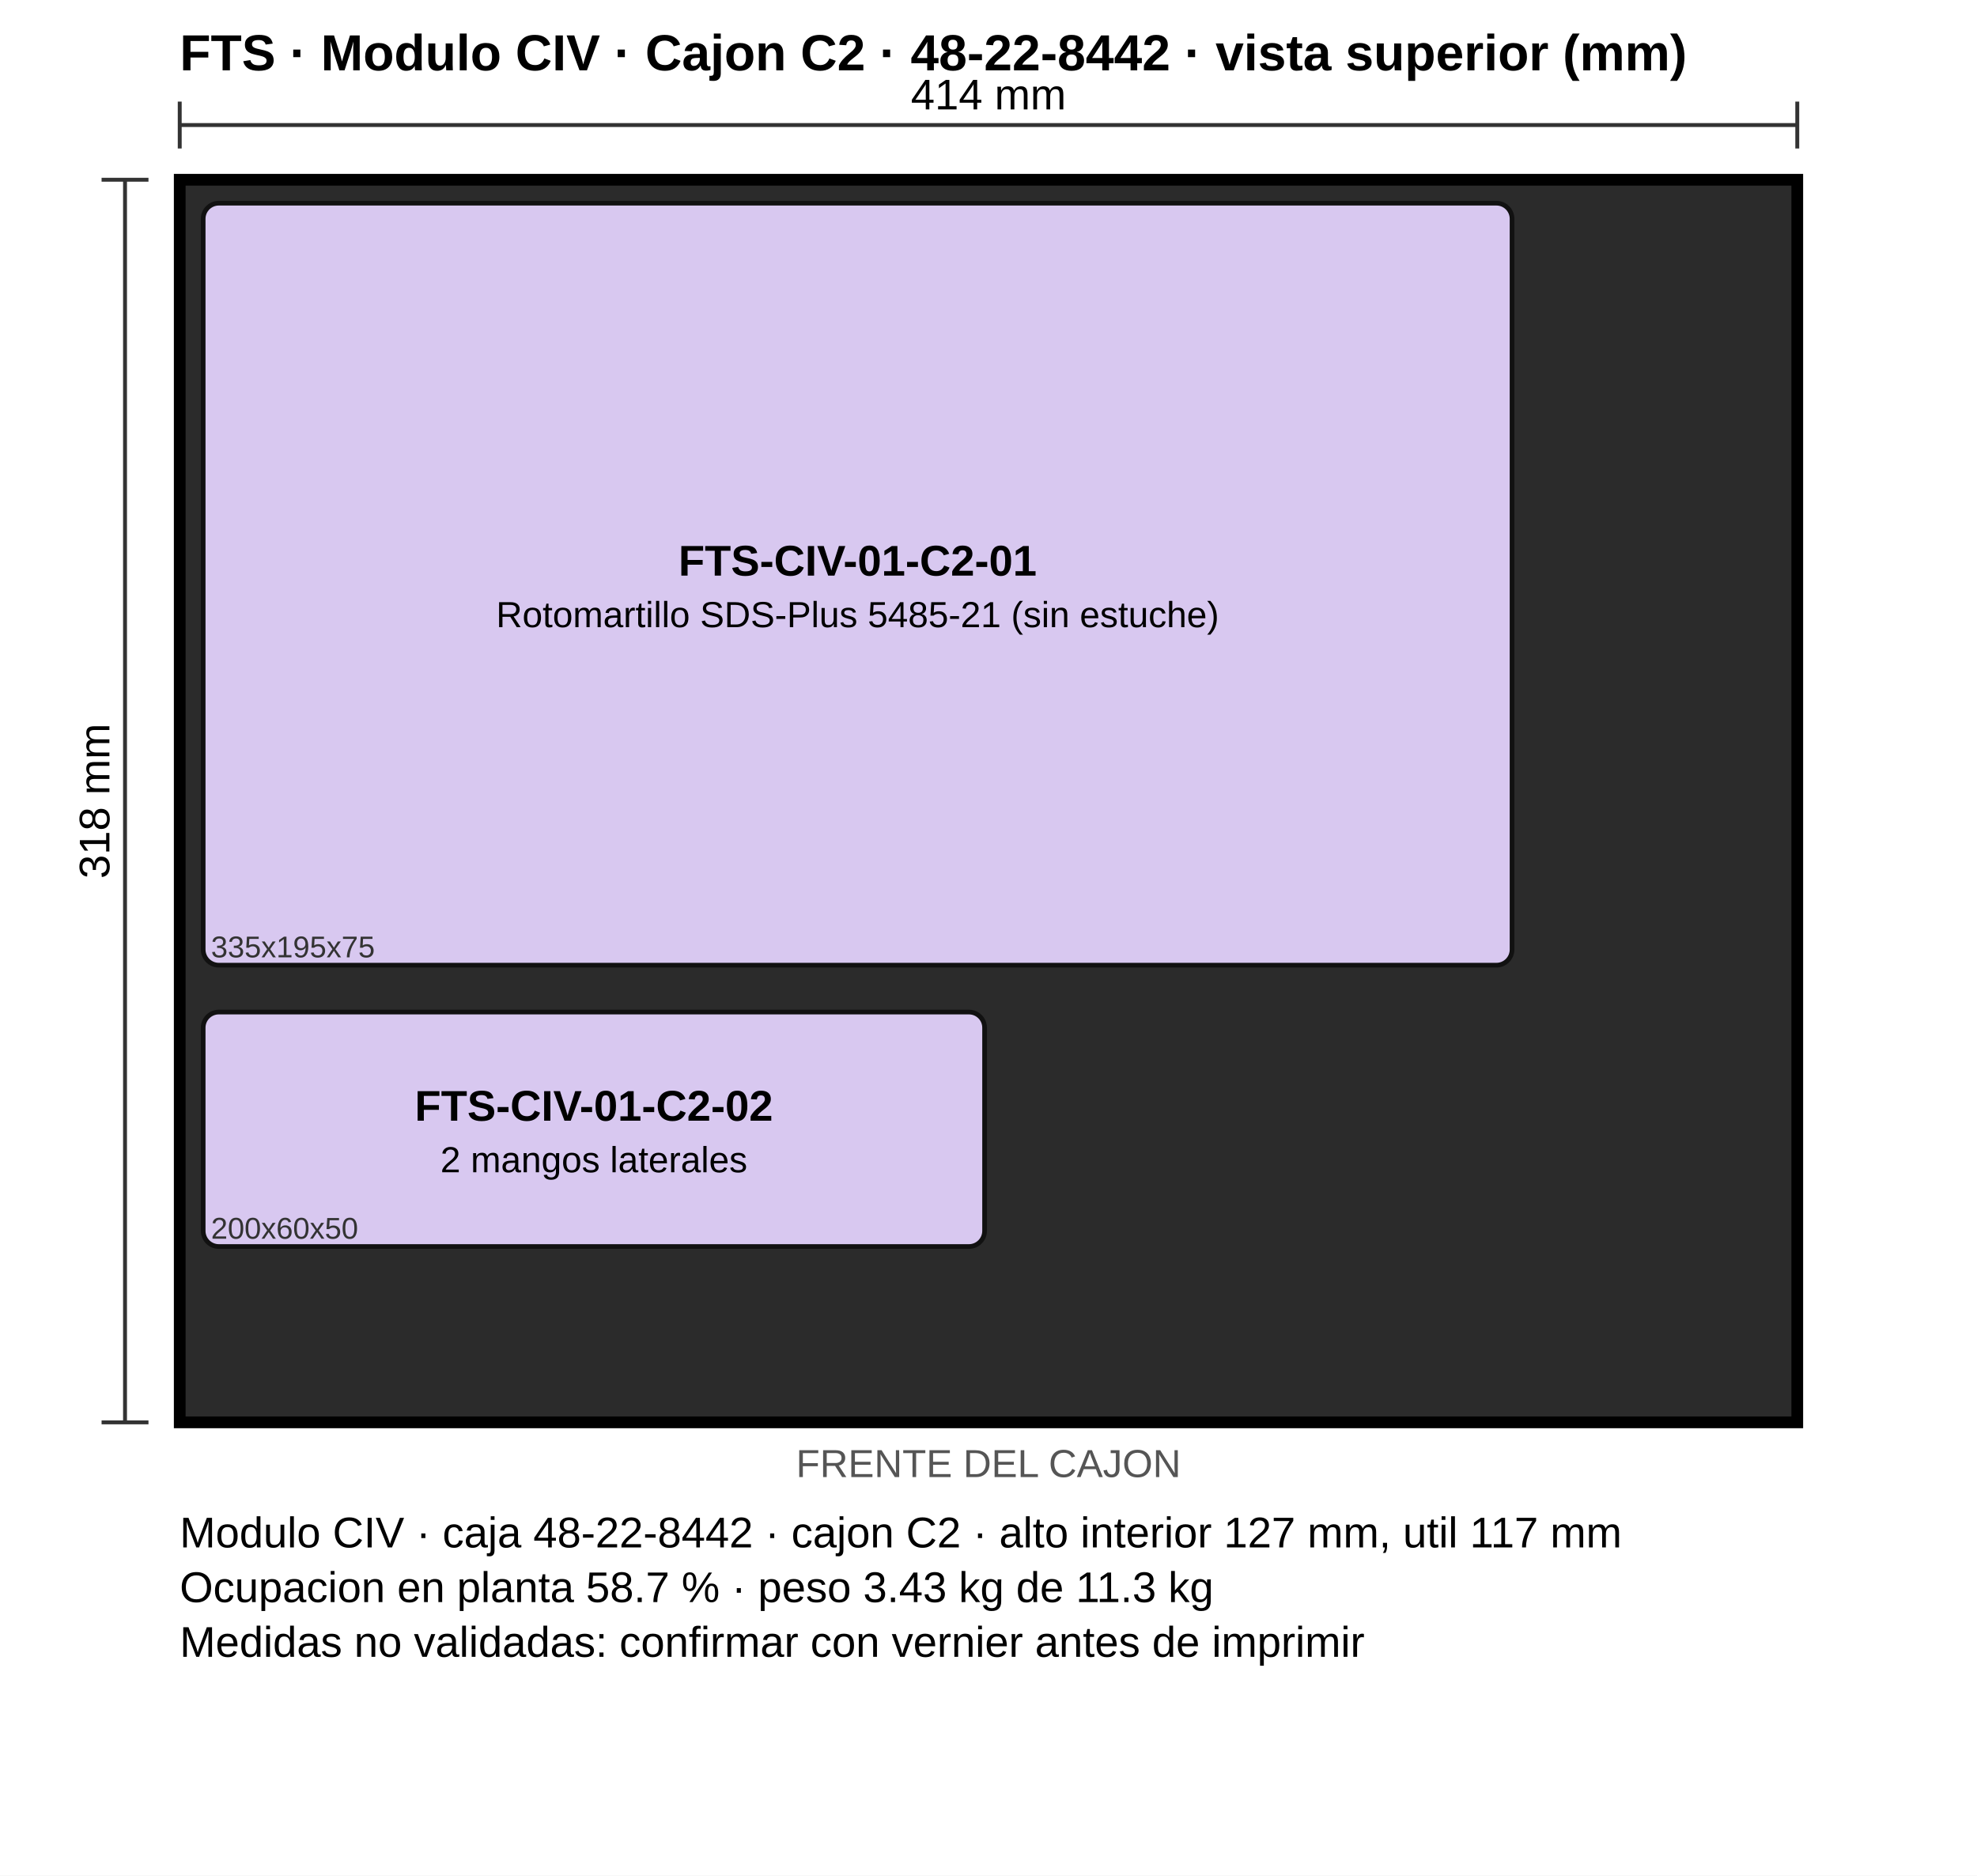
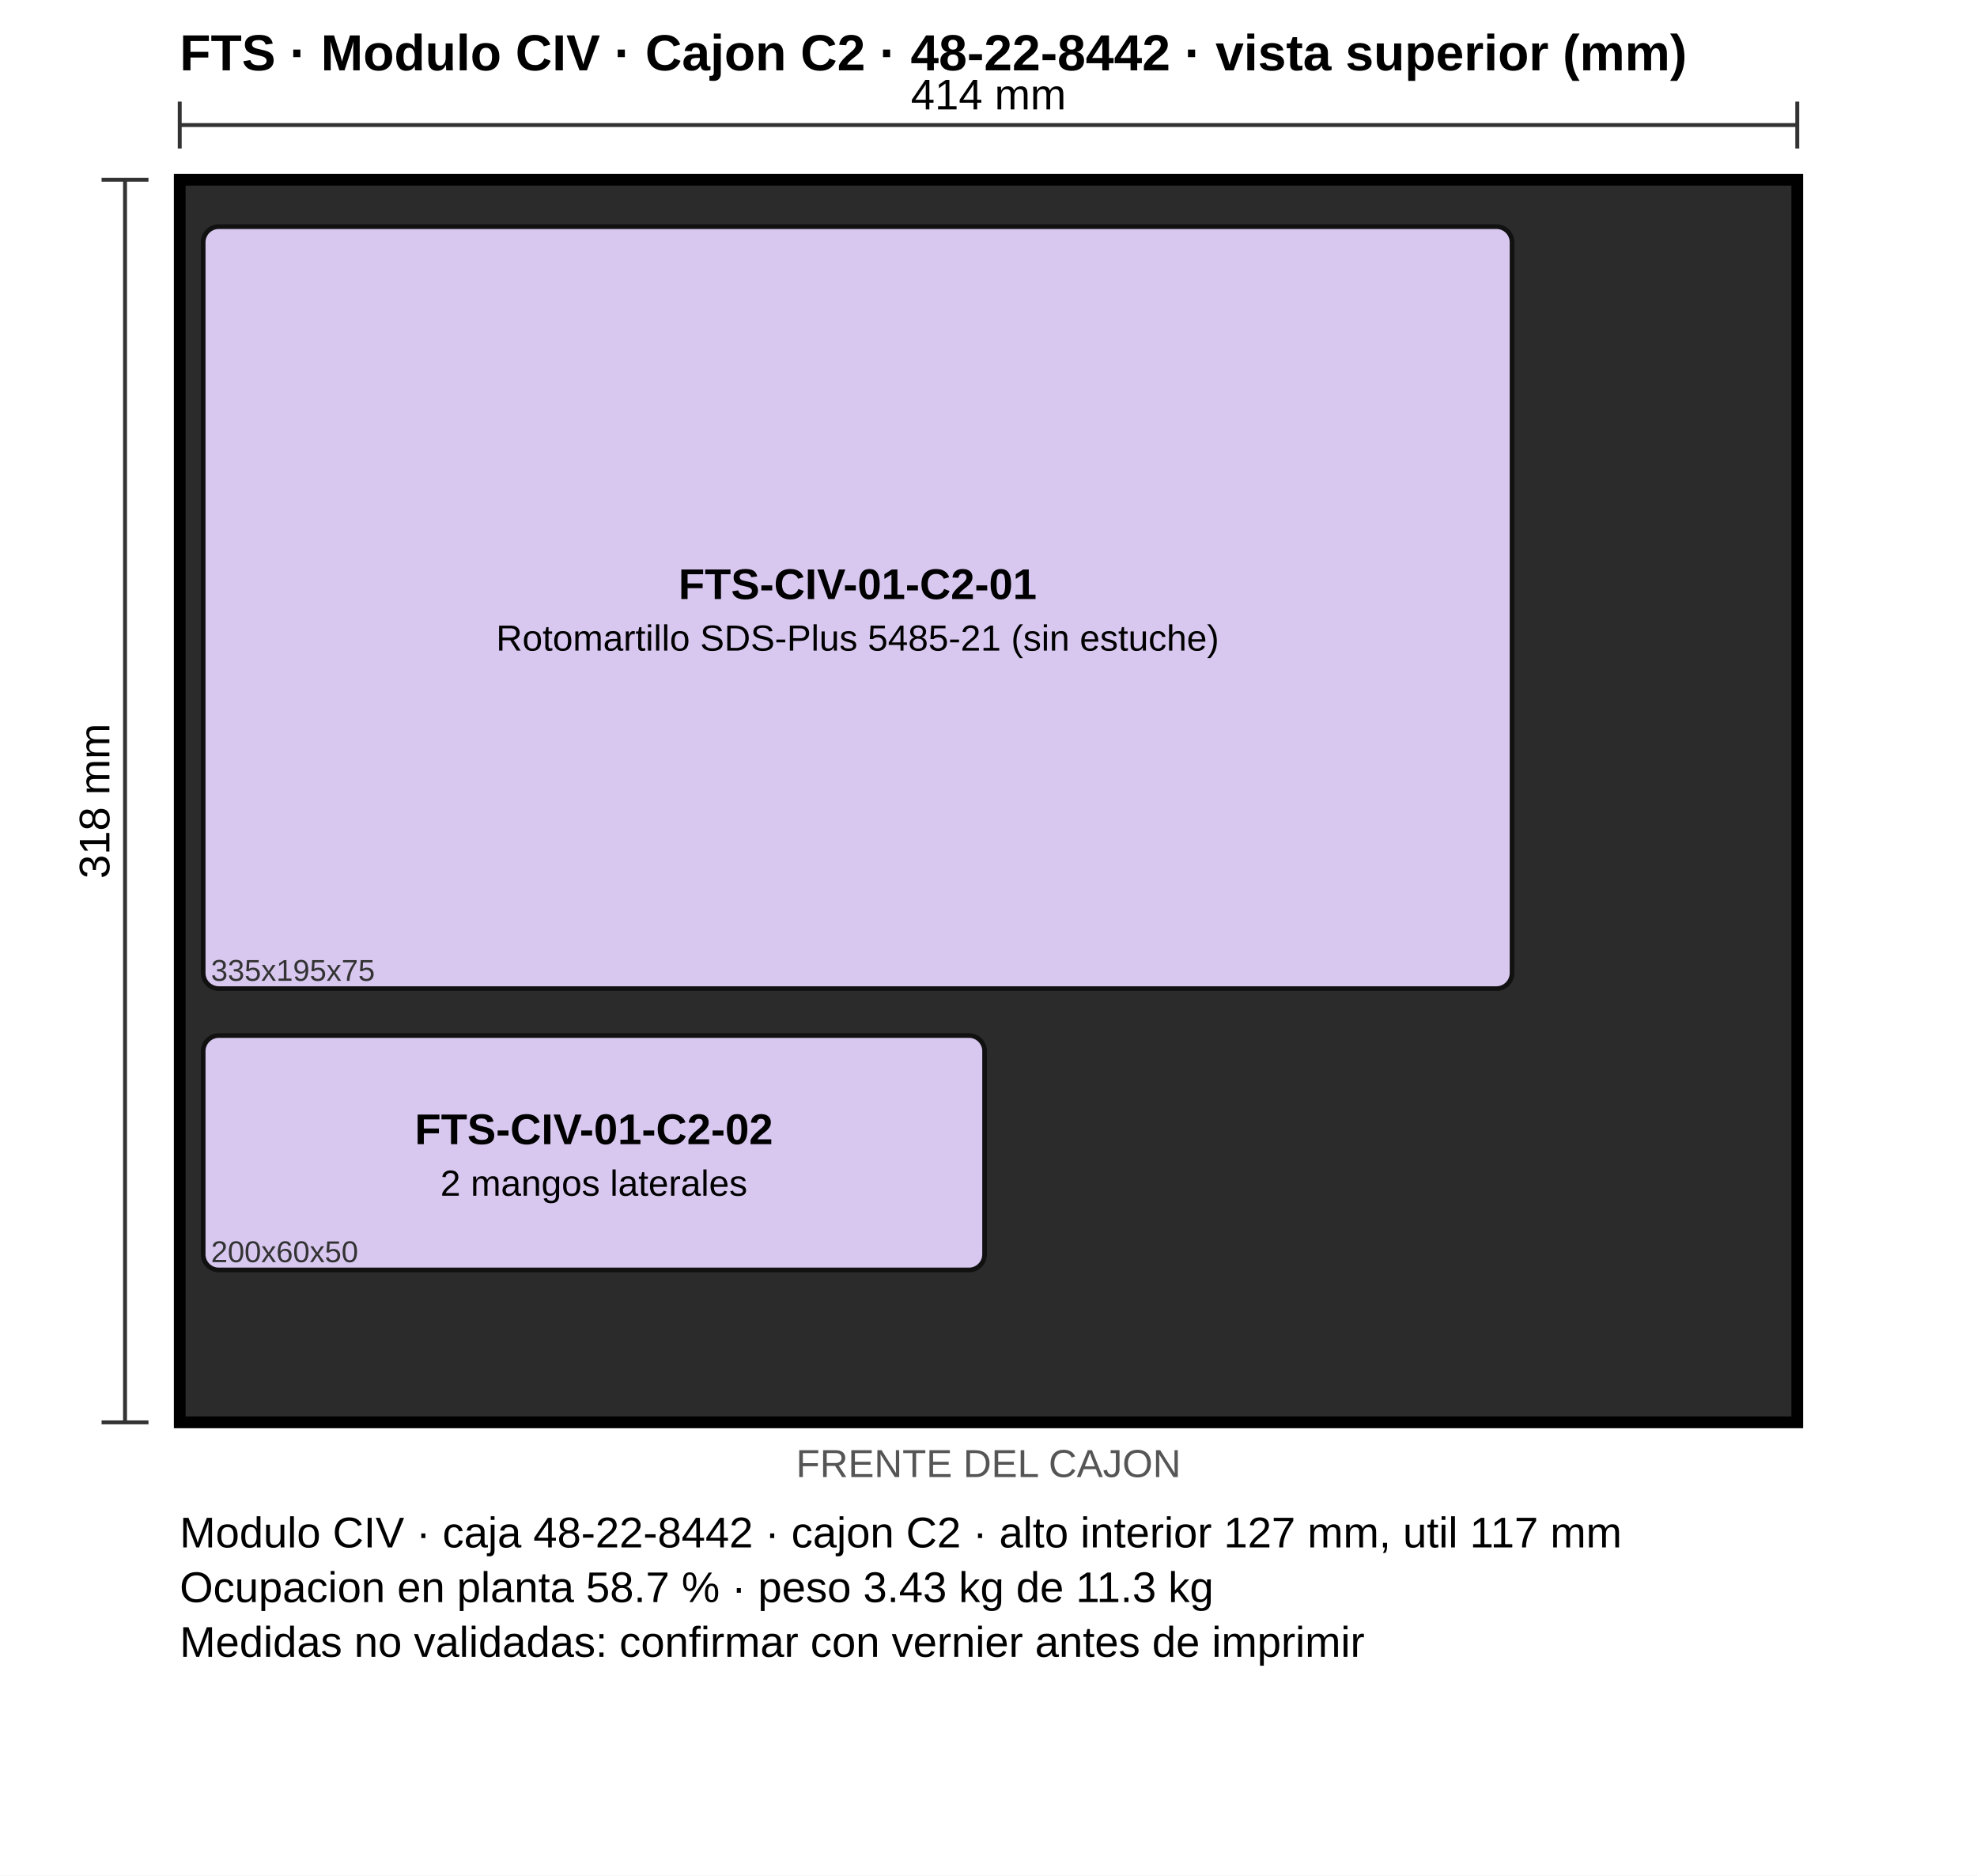
<svg xmlns="http://www.w3.org/2000/svg" viewBox="0 0 506 480" width="810" font-family="Arial, sans-serif">
  <rect x="0" y="0" width="506" height="480" fill="#ffffff" />
  <text x="46" y="18" font-size="13" font-weight="bold">FTS · Modulo CIV · Cajon C2 · 48-22-8442 · vista superior (mm)</text>
  <rect x="46" y="46" width="414" height="318" fill="#2b2b2b" stroke="#000" stroke-width="3" />
  <line x1="46" y1="32" x2="460" y2="32" stroke="#333" stroke-width="1" />
  <line x1="46" y1="26" x2="46" y2="38" stroke="#333" />
  <line x1="460" y1="26" x2="460" y2="38" stroke="#333" />
  <text x="253.0" y="28" font-size="11" text-anchor="middle">414 mm</text>
  <line x1="32" y1="46" x2="32" y2="364" stroke="#333" />
  <line x1="26" y1="46" x2="38" y2="46" stroke="#333" />
  <line x1="26" y1="364" x2="38" y2="364" stroke="#333" />
  <text x="28" y="205.0" font-size="11" text-anchor="middle" transform="rotate(-90 28 205.0)">318 mm</text>
  <text x="253.0" y="378" font-size="10" text-anchor="middle" fill="#555">FRENTE DEL CAJON</text>
-   <rect x="52" y="52" width="335" height="195" rx="4" fill="#D8C8F0" stroke="#111" stroke-width="1.2" />
-   <text x="219.5" y="147.3" font-size="11.0" text-anchor="middle" font-weight="bold">FTS-CIV-01-C2-01</text>
-   <text x="219.5" y="160.5" font-size="9.3" text-anchor="middle">Rotomartillo SDS-Plus 5485-21 (sin estuche)</text>
-   <text x="54" y="245" font-size="7.7" fill="#333">335x195x75</text>
-   <rect x="52" y="259" width="200" height="60" rx="4" fill="#D8C8F0" stroke="#111" stroke-width="1.2" />
-   <text x="152.0" y="286.8" font-size="11.0" text-anchor="middle" font-weight="bold">FTS-CIV-01-C2-02</text>
-   <text x="152.0" y="300.0" font-size="9.3" text-anchor="middle">2 mangos laterales</text>
-   <text x="54" y="317" font-size="7.7" fill="#333">200x60x50</text>
+   <rect x="52" y="58" width="335.0" height="195.0" rx="4" fill="#D8C8F0" stroke="#111" stroke-width="1.2" />
+   <text x="219.5" y="153.3" font-size="11.0" text-anchor="middle" font-weight="bold">FTS-CIV-01-C2-01</text>
+   <text x="219.5" y="166.5" font-size="9.3" text-anchor="middle">Rotomartillo SDS-Plus 5485-21 (sin estuche)</text>
+   <text x="54" y="251.0" font-size="7.7" fill="#333">335x195x75</text>
+   <rect x="52" y="265.0" width="200.0" height="60.0" rx="4" fill="#D8C8F0" stroke="#111" stroke-width="1.2" />
+   <text x="152.0" y="292.8" font-size="11.0" text-anchor="middle" font-weight="bold">FTS-CIV-01-C2-02</text>
+   <text x="152.0" y="306.0" font-size="9.3" text-anchor="middle">2 mangos laterales</text>
+   <text x="54" y="323.0" font-size="7.7" fill="#333">200x60x50</text>
  <text x="46" y="396" font-size="11" fill="#000">Modulo CIV · caja 48-22-8442 · cajon C2 · alto interior 127 mm, util 117 mm</text>
  <text x="46" y="410" font-size="11" fill="#000">Ocupacion en planta 58.7 % · peso 3.43 kg de 11.3 kg</text>
  <text x="46" y="424" font-size="11" fill="#000">Medidas no validadas: confirmar con vernier antes de imprimir</text>
</svg>
